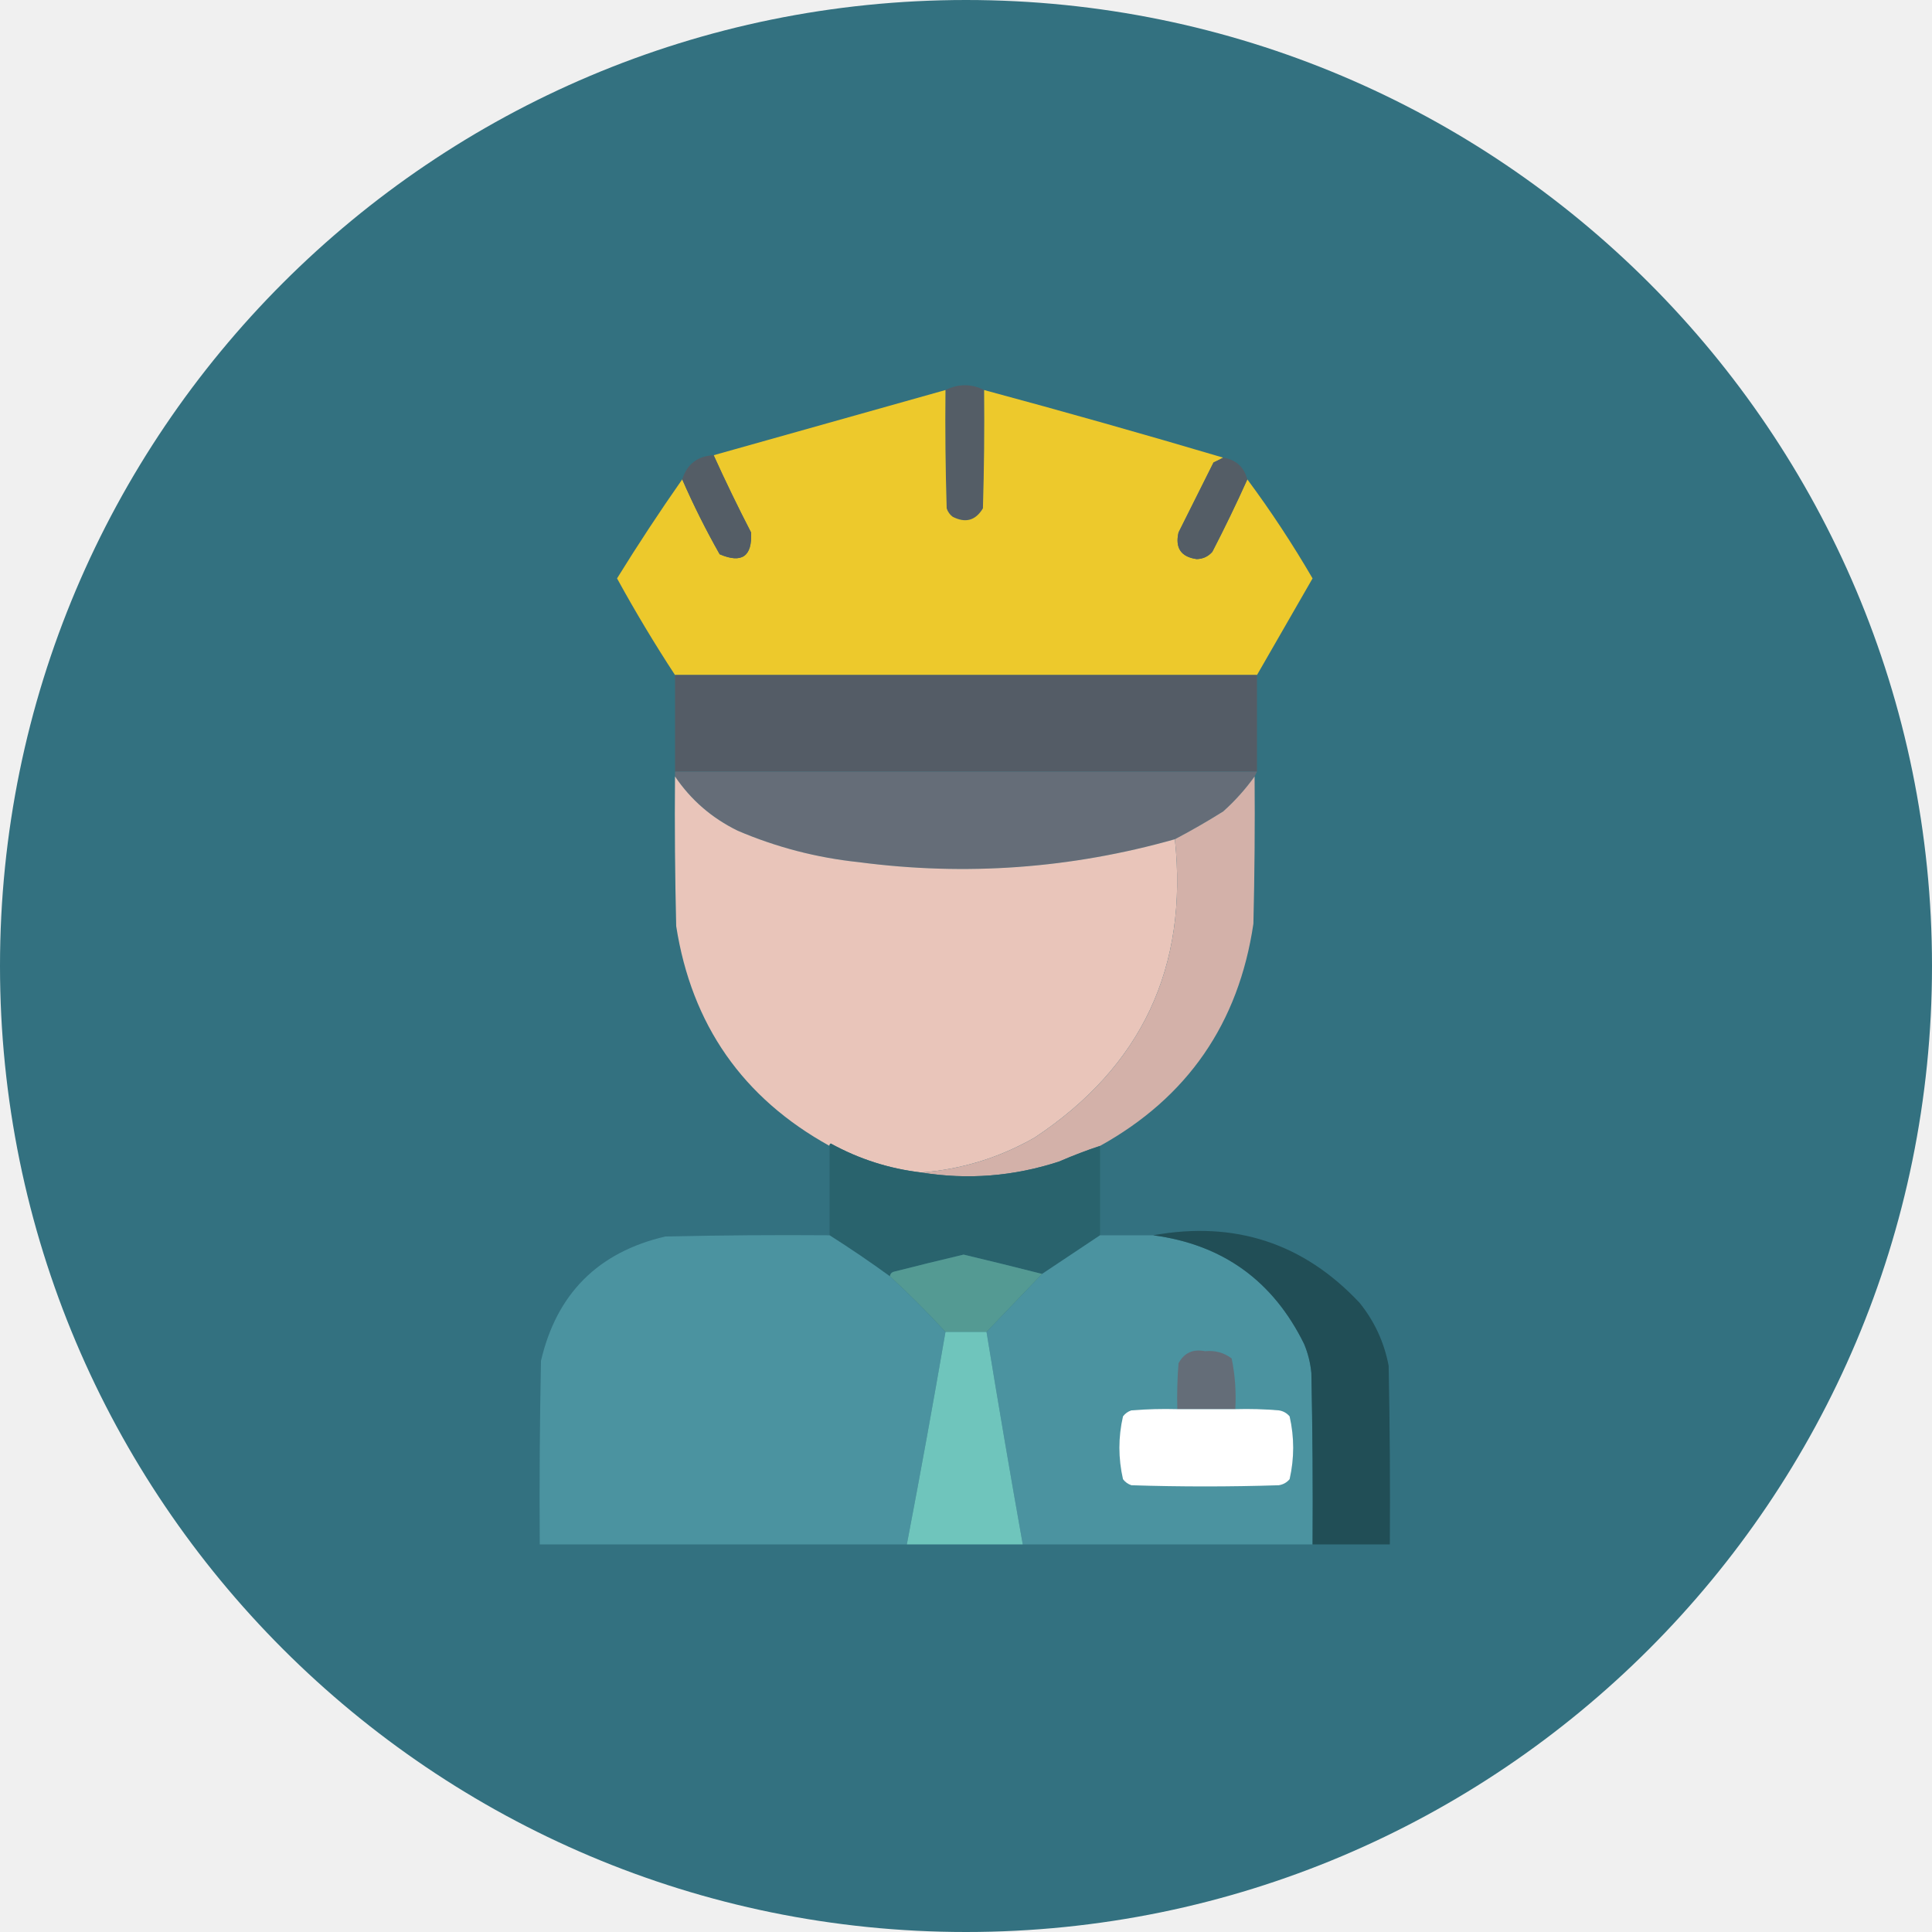
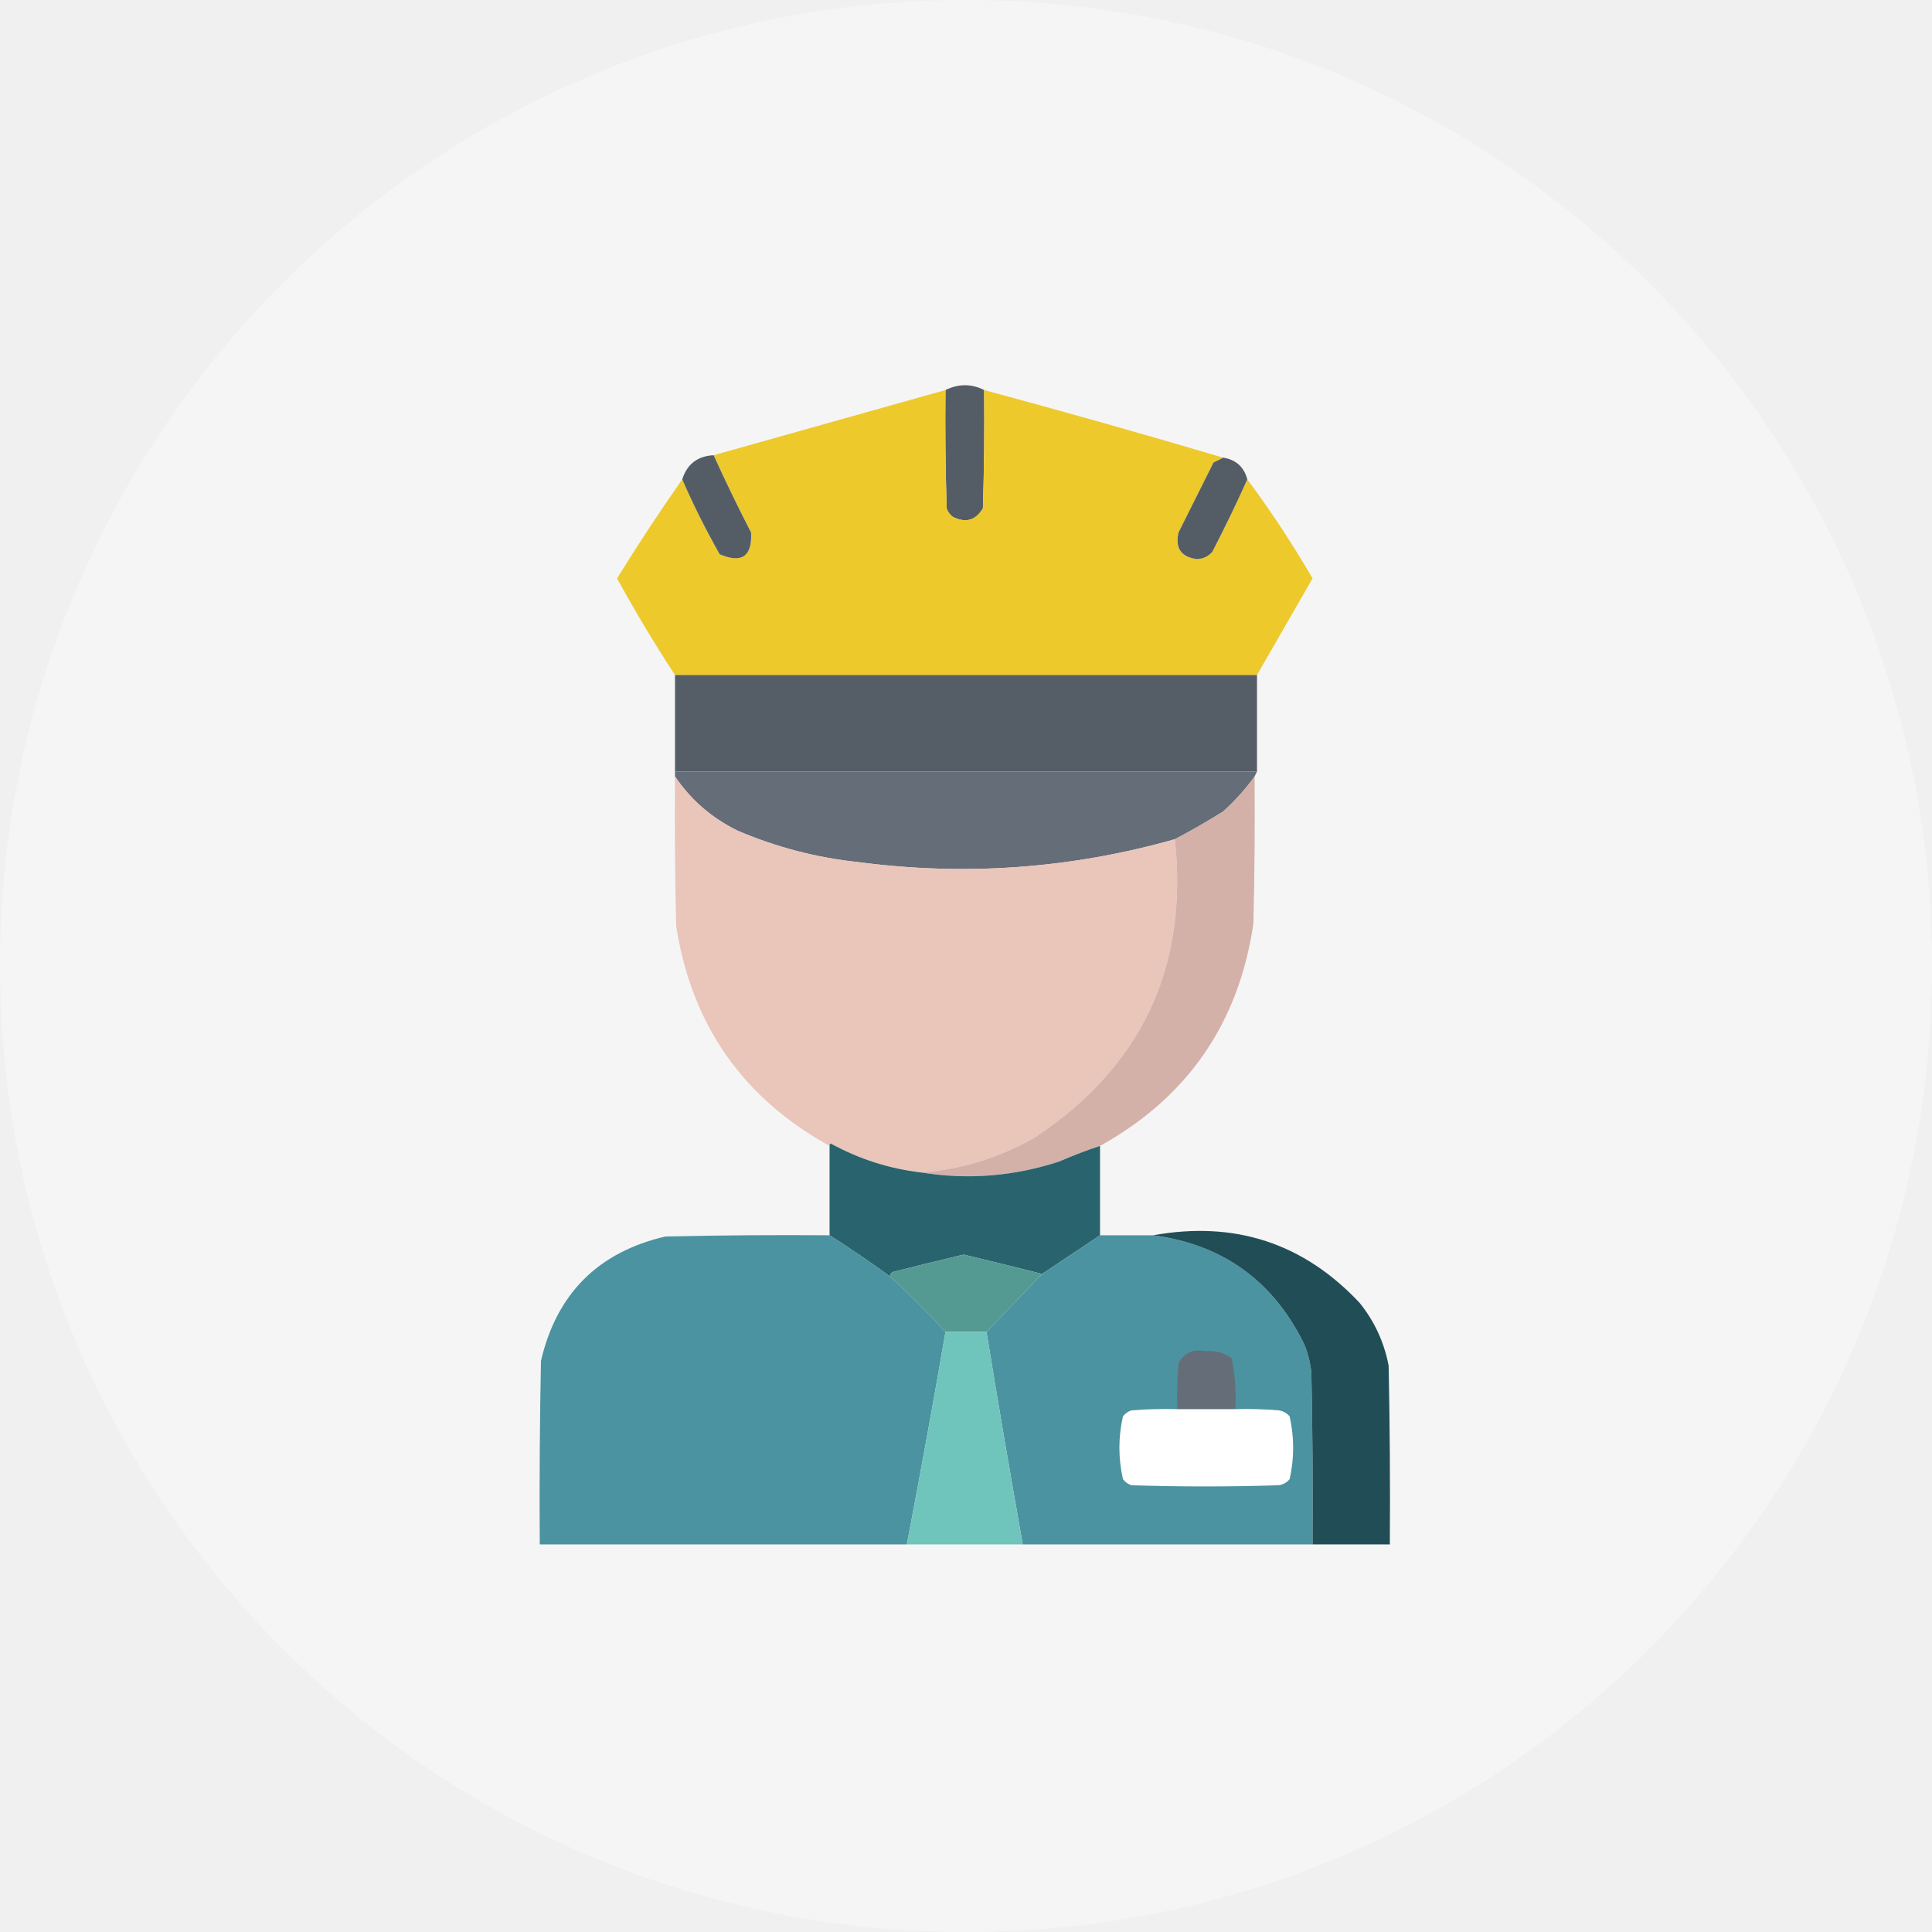
<svg xmlns="http://www.w3.org/2000/svg" width="50" height="50" viewBox="0 0 50 50" fill="none">
-   <rect width="50" height="50" rx="25" fill="#337180" />
+   <rect width="50" height="50" rx="25" fill="#F5F5F5" />
  <path fill-rule="evenodd" clip-rule="evenodd" d="M25.469 10.094C25.479 11.115 25.469 12.136 25.438 13.156C25.249 13.471 24.989 13.544 24.656 13.375C24.581 13.319 24.529 13.246 24.5 13.156C24.469 12.136 24.458 11.115 24.469 10.094C24.808 9.928 25.141 9.928 25.469 10.094Z" fill="#545D66" />
  <path opacity="0.997" fill-rule="evenodd" clip-rule="evenodd" d="M24.469 10.094C24.458 11.115 24.469 12.136 24.5 13.156C24.529 13.246 24.581 13.319 24.656 13.375C24.989 13.544 25.249 13.471 25.438 13.156C25.469 12.136 25.479 11.115 25.469 10.094C27.539 10.652 29.602 11.235 31.656 11.844C31.58 11.885 31.497 11.927 31.406 11.969C31.104 12.573 30.802 13.177 30.5 13.781C30.409 14.183 30.565 14.412 30.969 14.469C31.132 14.465 31.267 14.403 31.375 14.281C31.695 13.662 31.997 13.037 32.281 12.406C32.89 13.227 33.452 14.081 33.969 14.969C33.49 15.802 33.011 16.635 32.531 17.469C27.51 17.469 22.49 17.469 17.469 17.469C16.938 16.658 16.438 15.824 15.969 14.969C16.508 14.097 17.071 13.242 17.656 12.406C17.945 13.068 18.268 13.714 18.625 14.344C19.198 14.589 19.469 14.401 19.438 13.781C19.097 13.121 18.774 12.454 18.469 11.781C20.469 11.219 22.469 10.656 24.469 10.094Z" fill="#EDC92C" />
  <path fill-rule="evenodd" clip-rule="evenodd" d="M18.469 11.781C18.774 12.454 19.097 13.121 19.438 13.781C19.469 14.401 19.198 14.589 18.625 14.344C18.268 13.714 17.945 13.068 17.656 12.406C17.782 12.01 18.052 11.802 18.469 11.781Z" fill="#545D66" />
  <path fill-rule="evenodd" clip-rule="evenodd" d="M31.656 11.844C31.985 11.895 32.193 12.082 32.281 12.406C31.997 13.037 31.695 13.662 31.375 14.281C31.267 14.403 31.132 14.465 30.969 14.469C30.565 14.412 30.409 14.183 30.5 13.781C30.802 13.177 31.104 12.573 31.406 11.969C31.497 11.927 31.58 11.885 31.656 11.844Z" fill="#545D66" />
  <path opacity="0.996" fill-rule="evenodd" clip-rule="evenodd" d="M17.469 17.469C22.49 17.469 27.51 17.469 32.531 17.469C32.531 18.302 32.531 19.135 32.531 19.969C27.51 19.969 22.49 19.969 17.469 19.969C17.469 19.135 17.469 18.302 17.469 17.469Z" fill="#545C65" />
  <path opacity="0.998" fill-rule="evenodd" clip-rule="evenodd" d="M17.469 19.969C22.49 19.969 27.51 19.969 32.531 19.969C32.51 20.01 32.49 20.052 32.469 20.094C32.234 20.422 31.963 20.725 31.656 21C31.246 21.257 30.829 21.497 30.406 21.719C27.721 22.479 24.992 22.677 22.219 22.312C21.136 22.198 20.094 21.927 19.094 21.5C18.421 21.171 17.88 20.702 17.469 20.094C17.469 20.052 17.469 20.01 17.469 19.969Z" fill="#656D78" />
  <path opacity="0.998" fill-rule="evenodd" clip-rule="evenodd" d="M17.469 20.094C17.88 20.702 18.421 21.171 19.094 21.5C20.094 21.927 21.136 22.198 22.219 22.312C24.992 22.677 27.721 22.479 30.406 21.719C30.756 25.029 29.548 27.602 26.781 29.438C25.867 29.961 24.888 30.263 23.844 30.344C23.014 30.247 22.233 29.997 21.5 29.594C21.475 29.608 21.465 29.629 21.469 29.656C19.222 28.415 17.899 26.519 17.5 23.969C17.469 22.677 17.458 21.386 17.469 20.094Z" fill="#E9C5BA" />
  <path fill-rule="evenodd" clip-rule="evenodd" d="M32.469 20.094C32.479 21.365 32.469 22.636 32.438 23.906C32.057 26.483 30.734 28.399 28.469 29.656C28.131 29.766 27.777 29.902 27.406 30.062C26.23 30.445 25.043 30.538 23.844 30.344C24.888 30.263 25.867 29.961 26.781 29.438C29.548 27.602 30.756 25.029 30.406 21.719C30.829 21.497 31.246 21.257 31.656 21C31.963 20.725 32.234 20.422 32.469 20.094Z" fill="#D3B1A9" />
-   <path opacity="0.999" fill-rule="evenodd" clip-rule="evenodd" d="M23.844 30.344C25.043 30.538 26.23 30.445 27.406 30.062C27.777 29.902 28.131 29.766 28.469 29.656C28.469 30.427 28.469 31.198 28.469 31.969C27.969 32.302 27.469 32.635 26.969 32.969C26.294 32.797 25.617 32.631 24.937 32.469C24.342 32.61 23.749 32.755 23.156 32.906C23.08 32.922 23.039 32.963 23.031 33.031C22.523 32.662 22.003 32.308 21.469 31.969C21.469 31.198 21.469 30.427 21.469 29.656C21.465 29.629 21.475 29.608 21.5 29.594C22.233 29.997 23.014 30.247 23.844 30.344Z" fill="#29636D" />
+   <path opacity="0.999" fill-rule="evenodd" clip-rule="evenodd" d="M23.844 30.344C25.043 30.538 26.23 30.445 27.406 30.062C27.777 29.902 28.131 29.766 28.469 29.656C28.469 30.427 28.469 31.198 28.469 31.969C27.969 32.302 27.469 32.635 26.969 32.969C26.294 32.797 25.617 32.631 24.938 32.469C24.343 32.61 23.749 32.755 23.156 32.906C23.08 32.922 23.039 32.963 23.031 33.031C22.524 32.662 22.003 32.308 21.469 31.969C21.469 31.198 21.469 30.427 21.469 29.656C21.465 29.629 21.475 29.608 21.5 29.594C22.233 29.997 23.014 30.247 23.844 30.344Z" fill="#29636D" />
  <path opacity="0.999" fill-rule="evenodd" clip-rule="evenodd" d="M21.469 31.969C22.003 32.308 22.524 32.662 23.031 33.031C23.531 33.49 24.01 33.969 24.469 34.469C24.153 36.306 23.819 38.139 23.469 39.969C20.302 39.969 17.135 39.969 13.969 39.969C13.958 38.385 13.969 36.802 14 35.219C14.406 33.479 15.479 32.406 17.219 32C18.635 31.969 20.052 31.958 21.469 31.969Z" fill="#4B93A0" />
  <path fill-rule="evenodd" clip-rule="evenodd" d="M28.469 31.969C28.927 31.969 29.385 31.969 29.844 31.969C31.643 32.208 32.945 33.145 33.75 34.781C33.851 35.022 33.913 35.272 33.938 35.531C33.969 37.01 33.979 38.489 33.969 39.969C31.469 39.969 28.969 39.969 26.469 39.969C26.143 38.138 25.83 36.304 25.531 34.469C26.01 33.969 26.49 33.469 26.969 32.969C27.469 32.635 27.969 32.302 28.469 31.969Z" fill="#4B93A0" />
  <path fill-rule="evenodd" clip-rule="evenodd" d="M29.844 31.969C31.956 31.588 33.737 32.171 35.188 33.719C35.572 34.196 35.822 34.738 35.938 35.344C35.969 36.885 35.979 38.427 35.969 39.969C35.302 39.969 34.635 39.969 33.969 39.969C33.979 38.489 33.969 37.01 33.938 35.531C33.913 35.272 33.851 35.022 33.75 34.781C32.945 33.145 31.643 32.208 29.844 31.969Z" fill="#214E56" />
  <path opacity="0.999" fill-rule="evenodd" clip-rule="evenodd" d="M26.969 32.969C26.49 33.469 26.01 33.969 25.531 34.469C25.177 34.469 24.823 34.469 24.469 34.469C24.01 33.969 23.531 33.49 23.031 33.031C23.039 32.963 23.08 32.922 23.156 32.906C23.749 32.755 24.343 32.61 24.938 32.469C25.617 32.631 26.294 32.797 26.969 32.969Z" fill="#549A93" />
  <path opacity="0.999" fill-rule="evenodd" clip-rule="evenodd" d="M24.469 34.469C24.823 34.469 25.177 34.469 25.531 34.469C25.83 36.304 26.143 38.138 26.469 39.969C25.469 39.969 24.469 39.969 23.469 39.969C23.819 38.139 24.153 36.306 24.469 34.469Z" fill="#6FC5BC" />
  <path fill-rule="evenodd" clip-rule="evenodd" d="M31.969 36.469C31.469 36.469 30.969 36.469 30.469 36.469C30.458 36.072 30.469 35.677 30.5 35.281C30.647 35.01 30.876 34.906 31.188 34.969C31.445 34.943 31.674 35.005 31.875 35.156C31.964 35.587 31.995 36.024 31.969 36.469Z" fill="#646D78" />
-   <path fill-rule="evenodd" clip-rule="evenodd" d="M30.469 36.469C30.969 36.469 31.469 36.469 31.969 36.469C32.344 36.458 32.719 36.469 33.094 36.5C33.208 36.517 33.302 36.569 33.375 36.656C33.498 37.196 33.498 37.738 33.375 38.281C33.302 38.368 33.208 38.42 33.094 38.438C31.823 38.479 30.552 38.479 29.281 38.438C29.192 38.408 29.119 38.356 29.063 38.281C28.939 37.738 28.939 37.196 29.063 36.656C29.119 36.581 29.192 36.529 29.281 36.5C29.677 36.469 30.073 36.458 30.469 36.469Z" fill="white" />
+   <path fill-rule="evenodd" clip-rule="evenodd" d="M30.469 36.469C30.969 36.469 31.469 36.469 31.969 36.469C32.344 36.458 32.719 36.469 33.094 36.5C33.208 36.517 33.302 36.569 33.375 36.656C33.498 37.196 33.498 37.738 33.375 38.281C33.302 38.368 33.208 38.42 33.094 38.438C31.823 38.479 30.552 38.479 29.281 38.438C29.192 38.408 29.119 38.356 29.062 38.281C28.939 37.738 28.939 37.196 29.062 36.656C29.119 36.581 29.192 36.529 29.281 36.5C29.677 36.469 30.072 36.458 30.469 36.469Z" fill="white" />
</svg>
